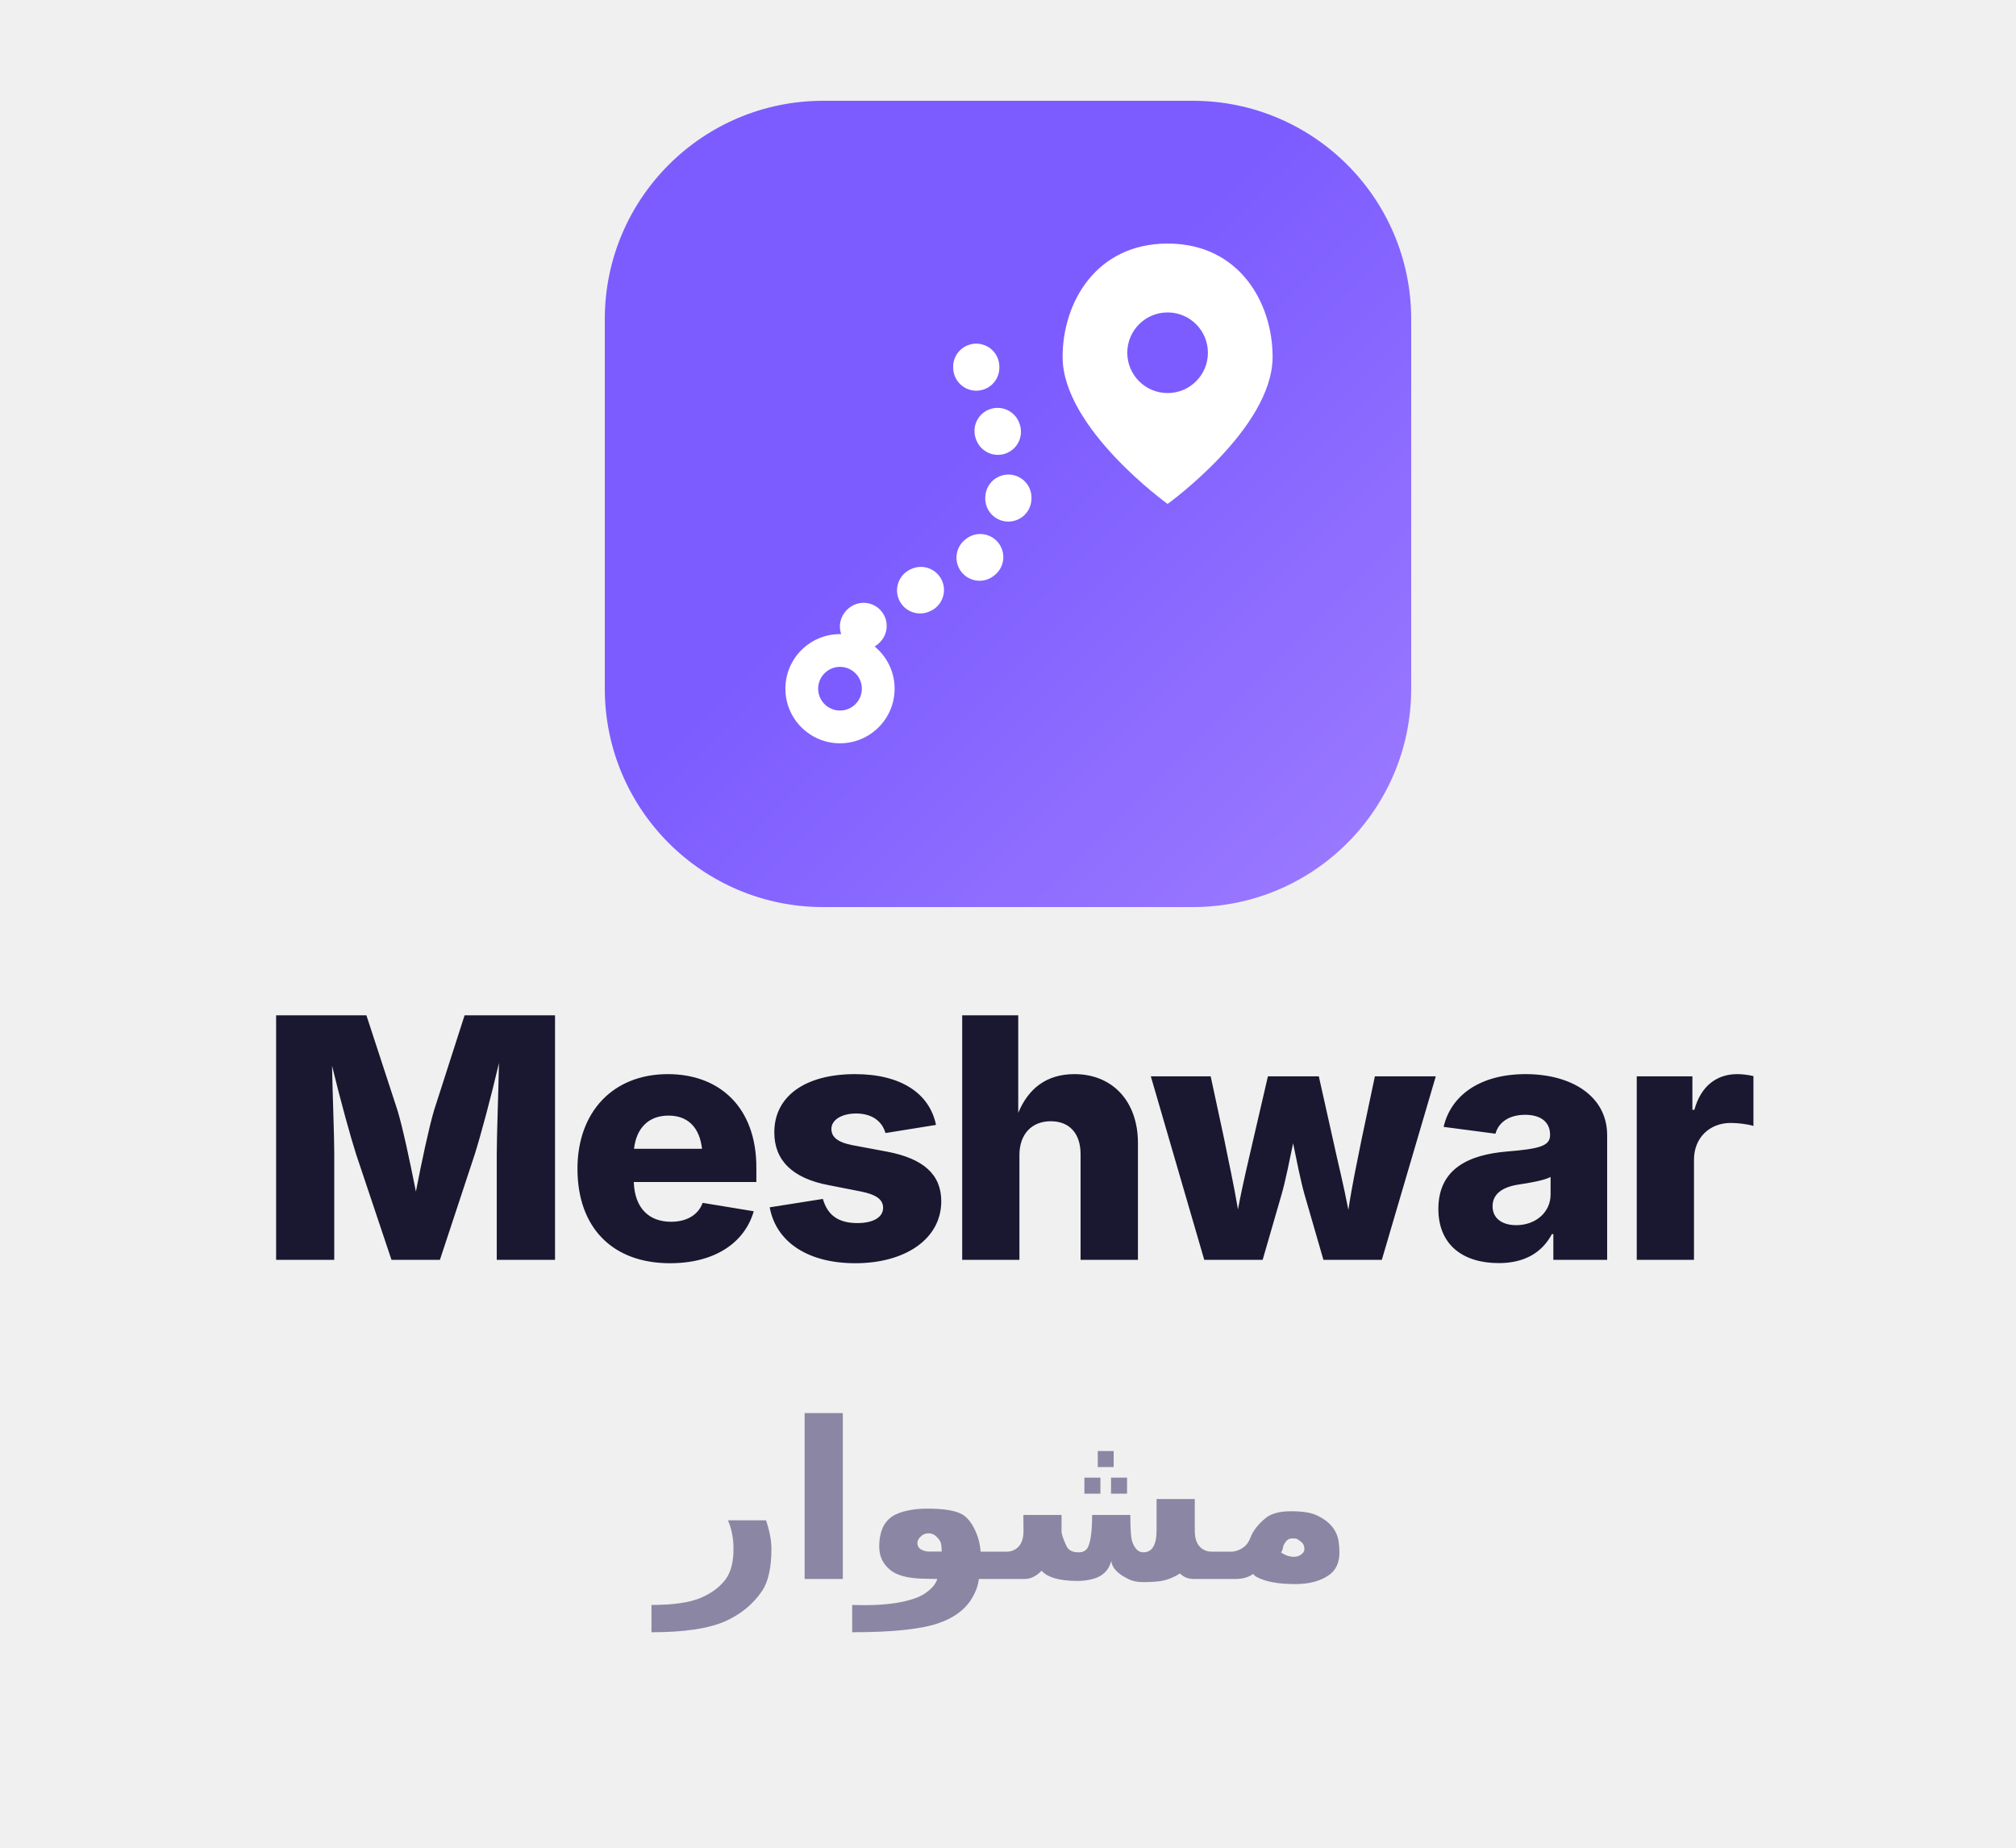
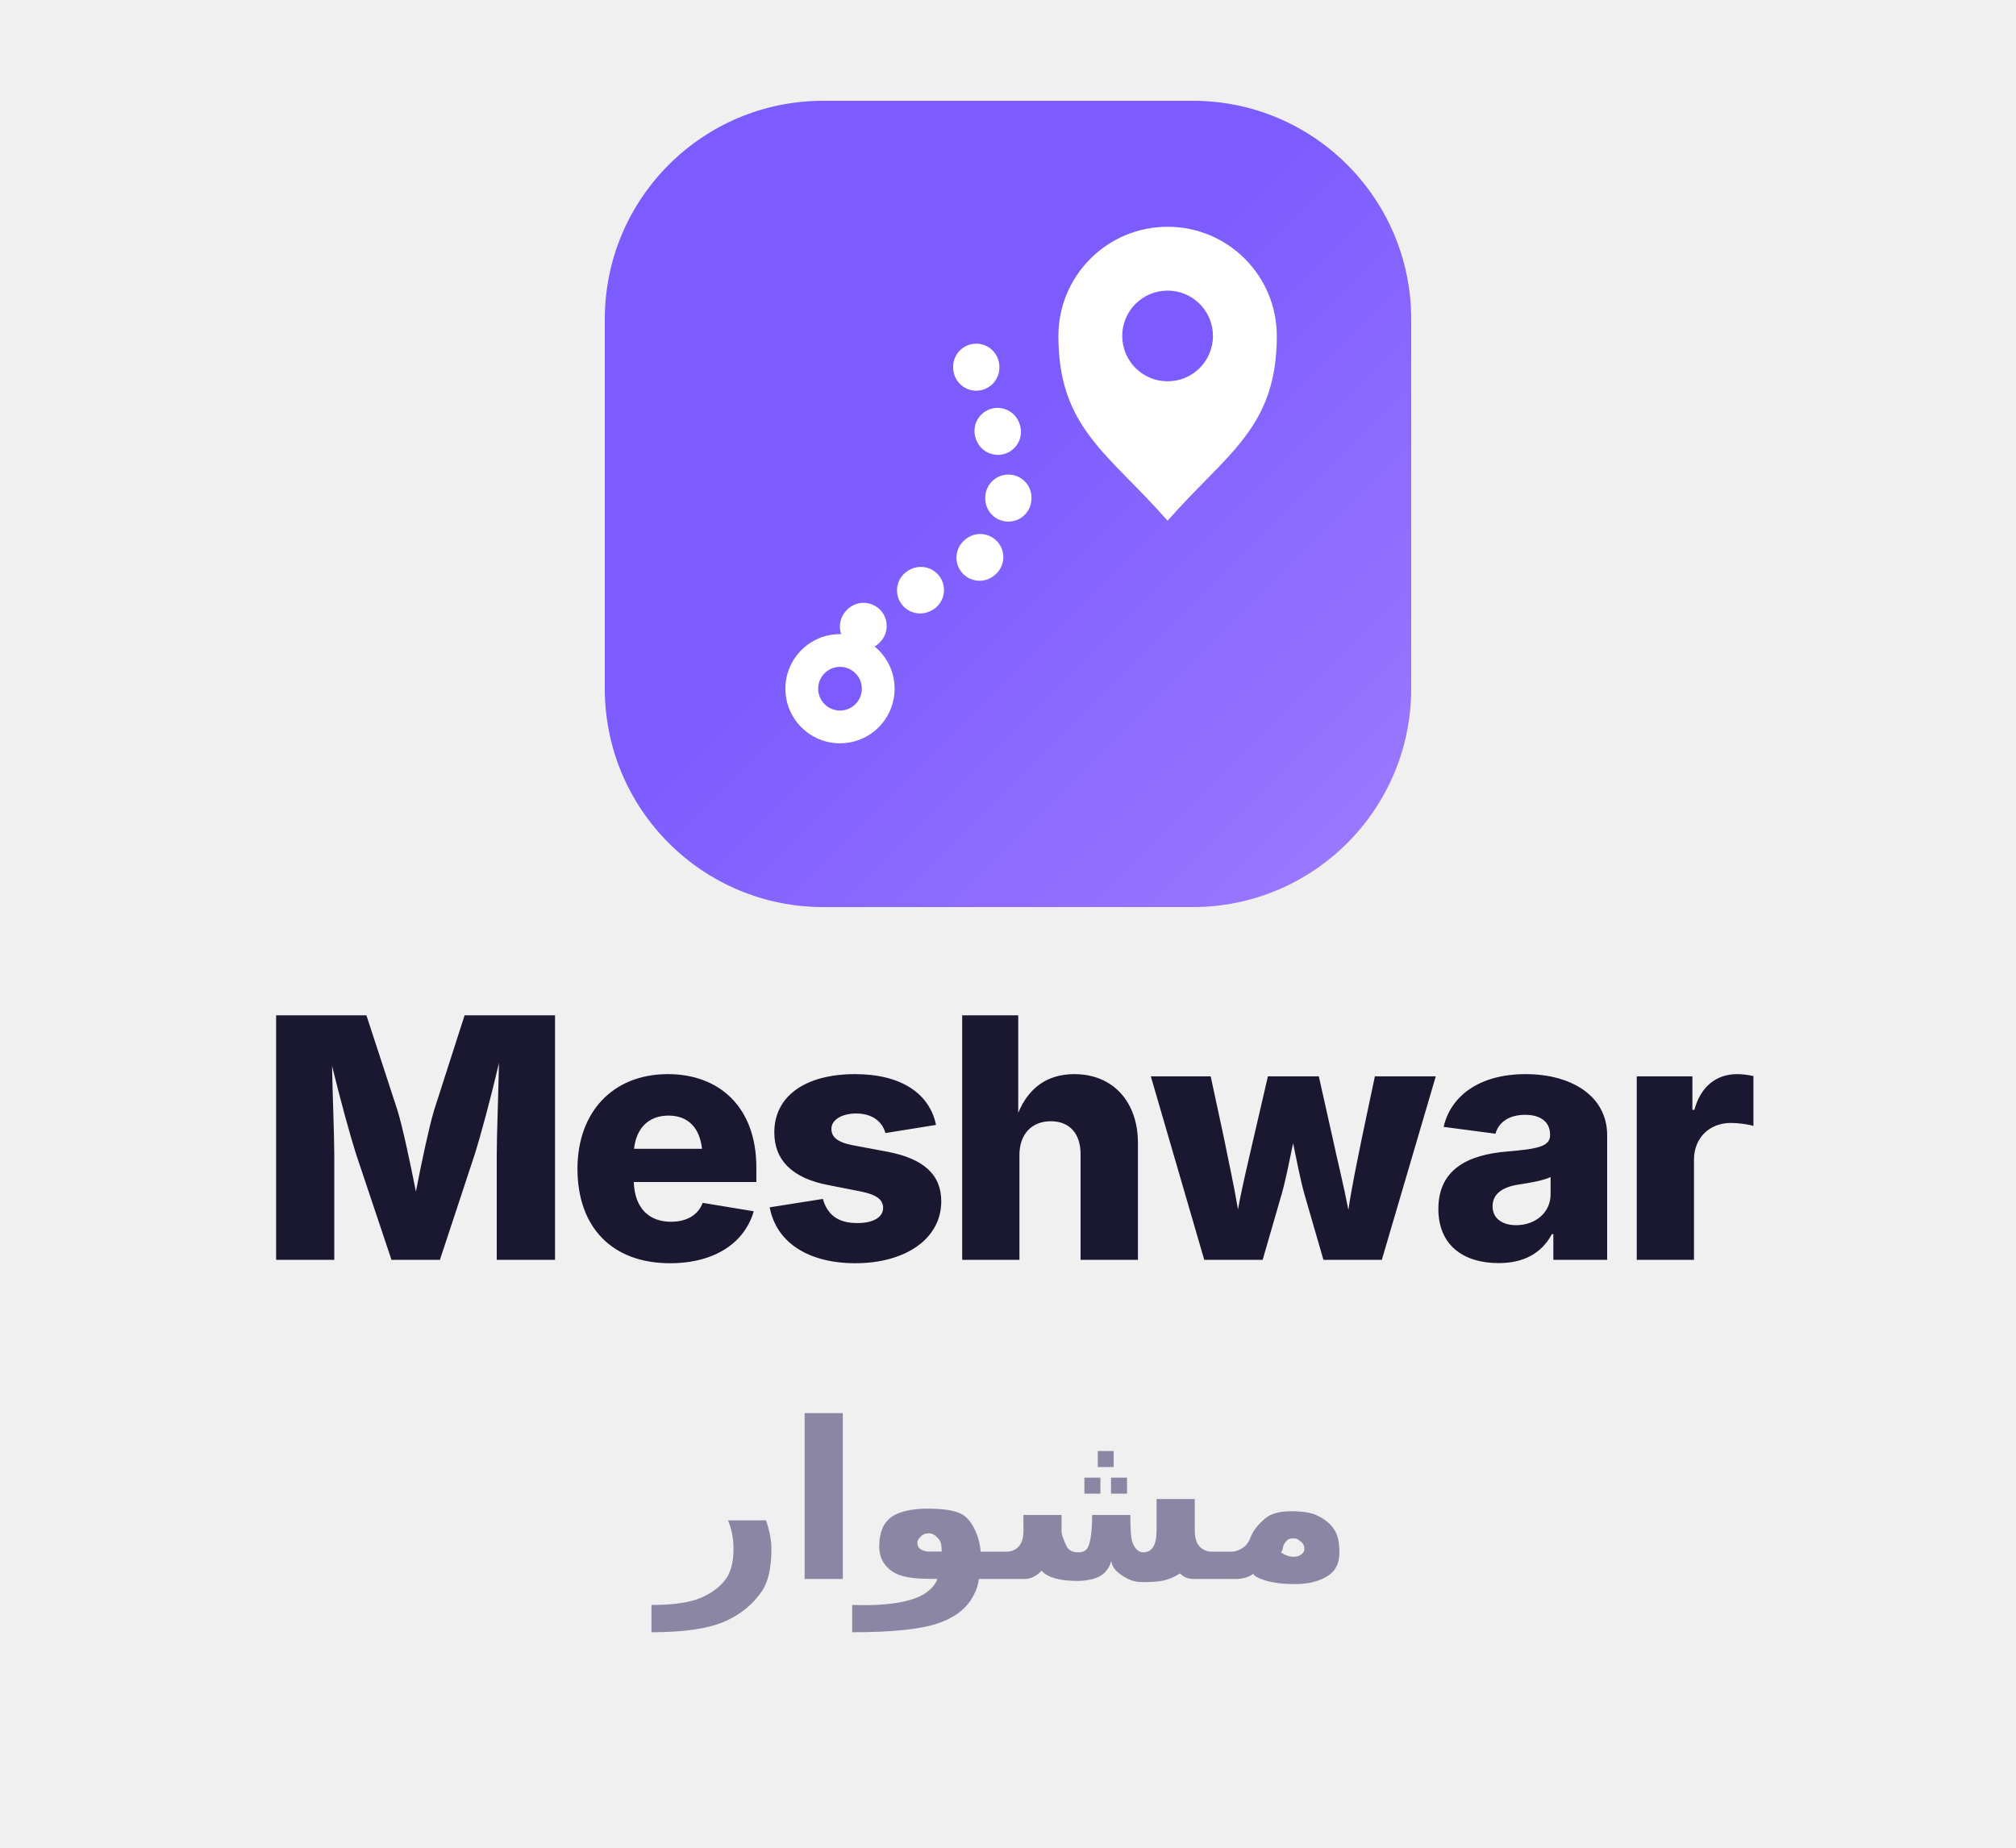
<svg xmlns="http://www.w3.org/2000/svg" width="240" height="220" viewBox="0 0 240 220" fill="none" role="img" aria-label="Meshwar مشوار (stacked)">
  <defs>
    <linearGradient id="sg" x1="72" y1="12" x2="168" y2="108" gradientUnits="userSpaceOnUse">
      <stop stop-color="#7C5CFF" />
      <stop offset="0.55" stop-color="#9D7BFF" />
      <stop offset="1" stop-color="#B79BFF" />
    </linearGradient>
  </defs>
  <g transform="translate(72,12)">
    <rect width="96" height="96" rx="26" fill="url(#sg)" />
    <path d="M28 70 C 28 56, 47 60, 48 48 C 49 36, 39 33, 48 25" stroke="#fff" stroke-width="5.5" stroke-linecap="round" fill="none" stroke-dasharray="0.1 8" />
    <circle cx="28" cy="70" r="6.5" fill="#fff" />
    <circle cx="28" cy="70" r="2.6" fill="#7C5CFF" />
-     <path d="M67 17 C 58.5 17, 54.5 24, 54.5 30.5 C 54.5 39, 67 48, 67 48 C 67 48, 79.5 39, 79.5 30.5 C 79.5 24, 75.5 17, 67 17 Z" fill="#fff" />
-     <circle cx="67" cy="30" r="4.8" fill="#7C5CFF" />
+     <path d="M67 50 C 60 42, 54 39, 54 28 A 13 13 0 1 1 80 28 C 80 39, 74 42, 67 50 Z" fill="#fff" />
+     <circle cx="67" cy="28" r="5.4" fill="#7C5CFF" />
  </g>
  <text x="120" y="150" text-anchor="middle" font-family="system-ui,-apple-system,sans-serif" font-size="40" font-weight="800" letter-spacing="-1" fill="#1A1730">Meshwar</text>
  <text x="120" y="188" text-anchor="middle" font-family="system-ui,-apple-system,sans-serif" font-size="26" font-weight="700" fill="#8B86A3" direction="rtl">مشوار</text>
</svg>
